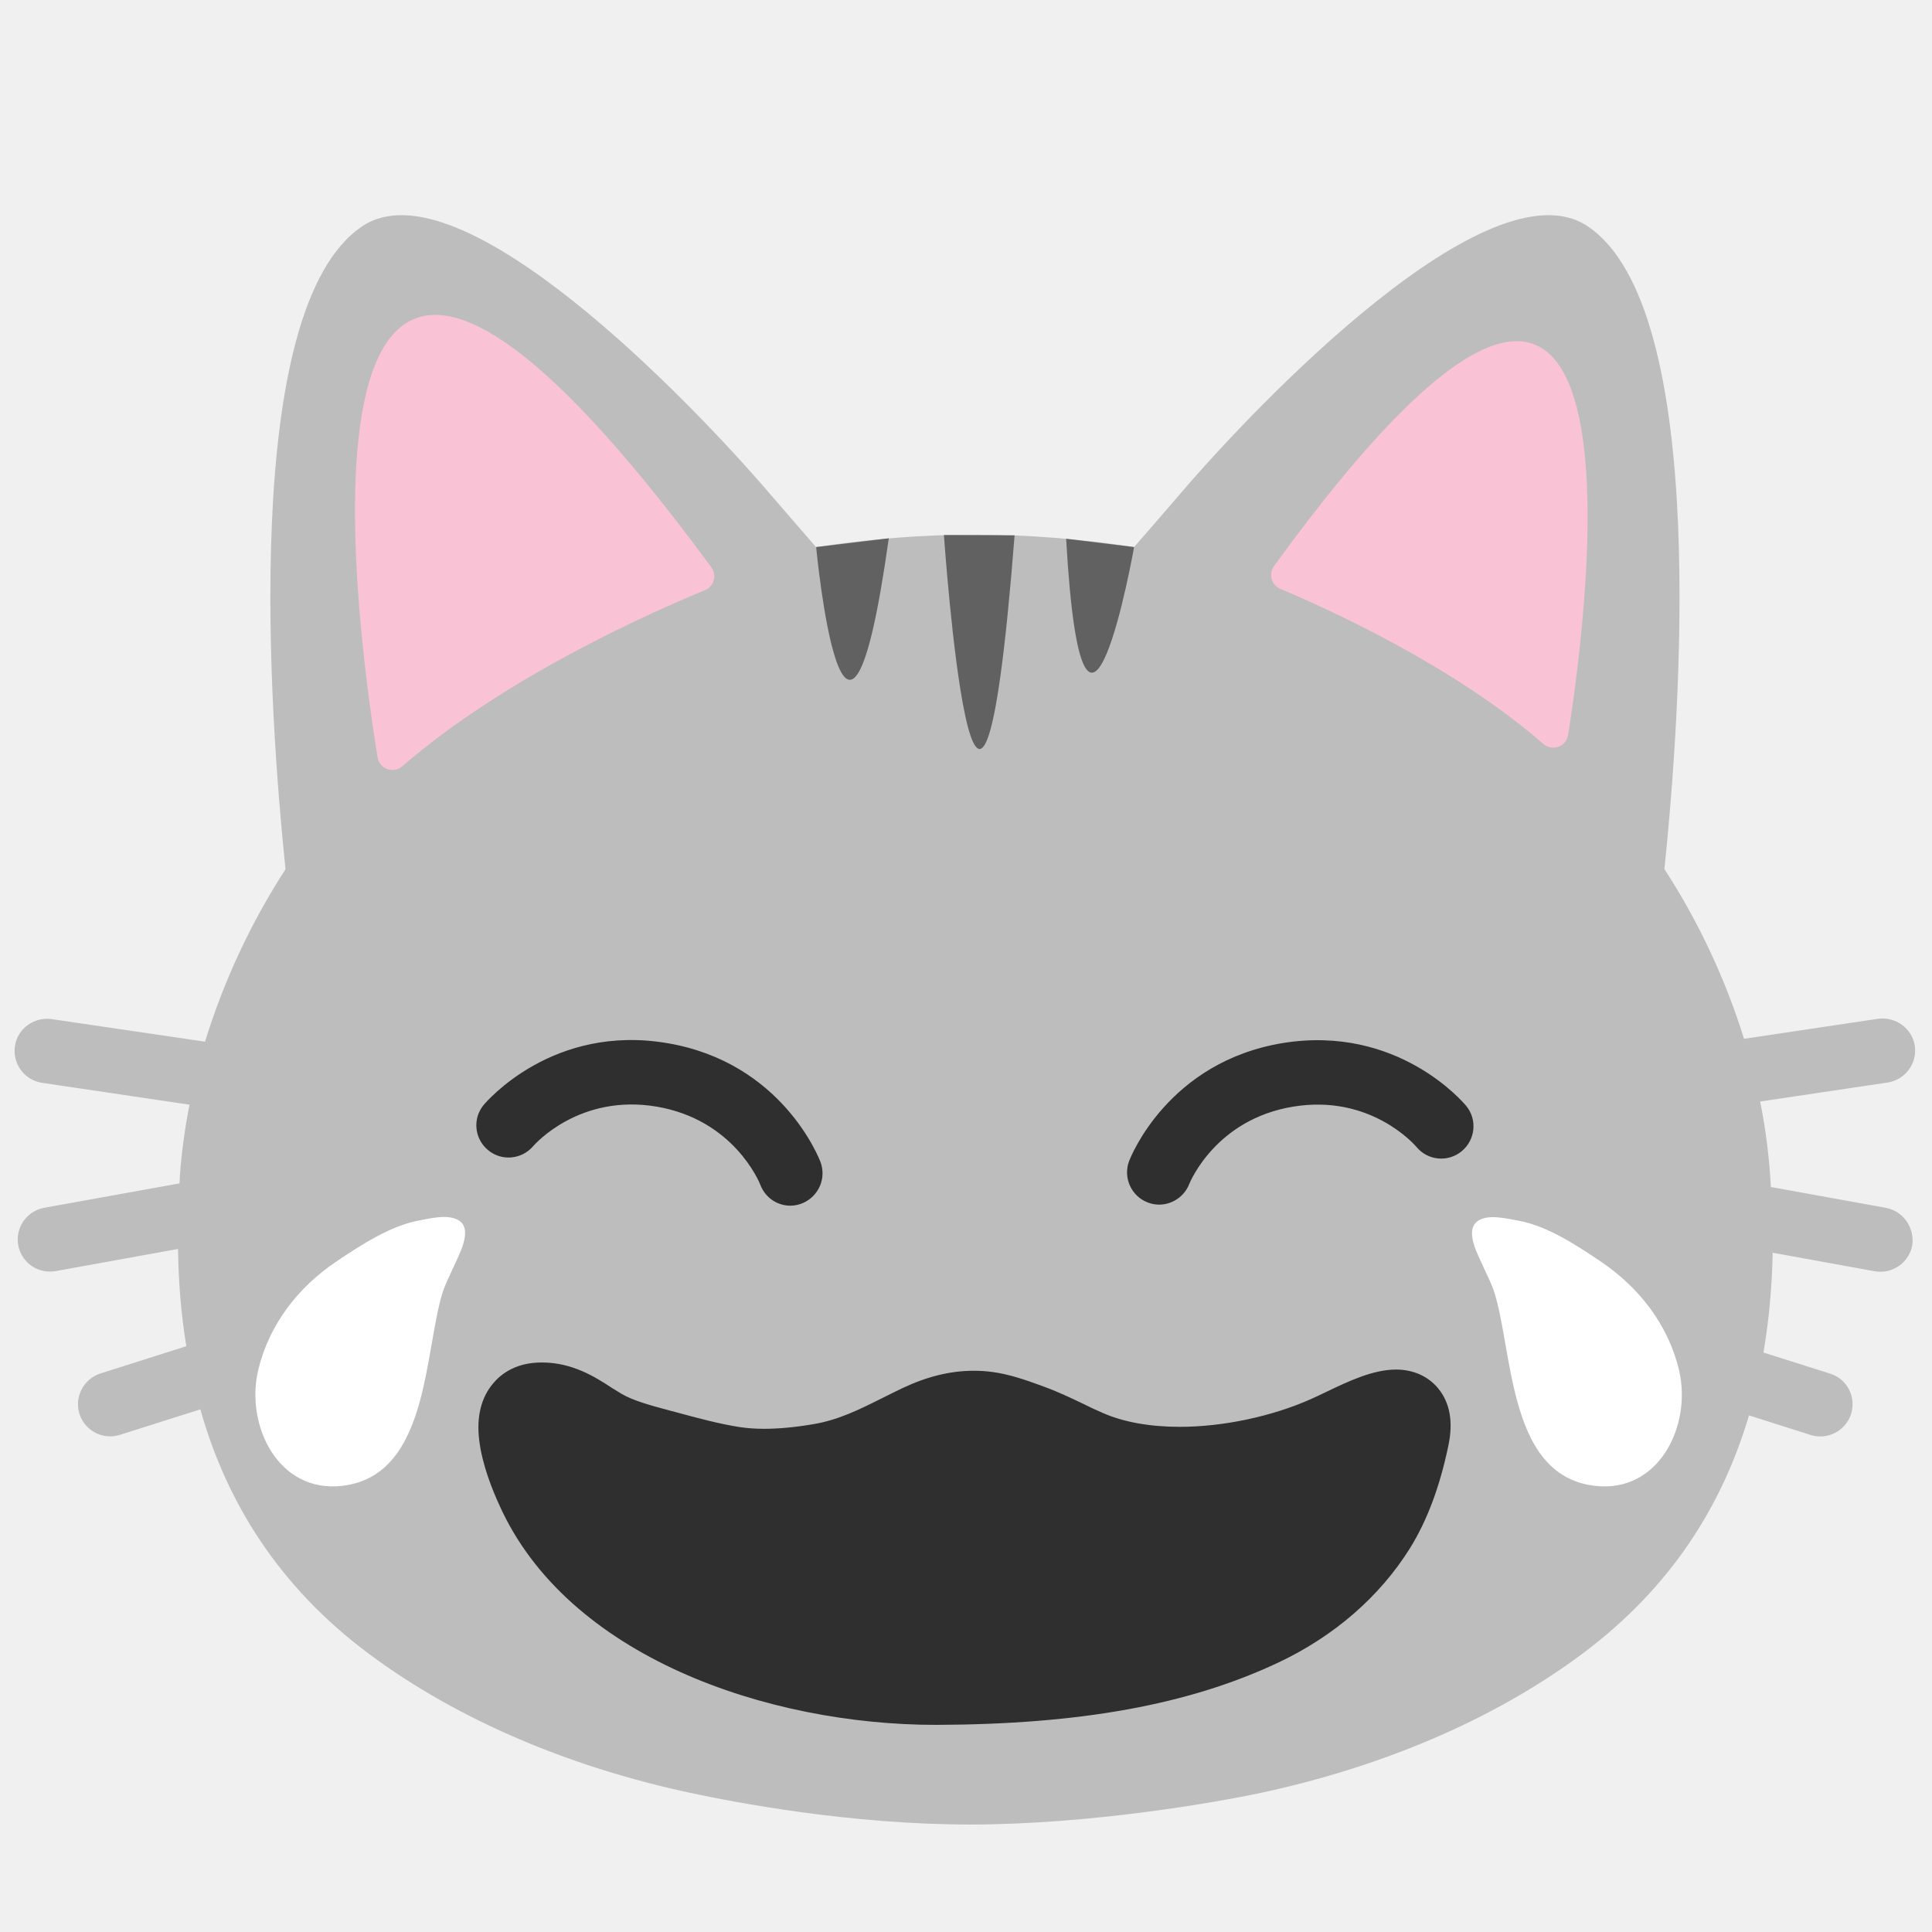
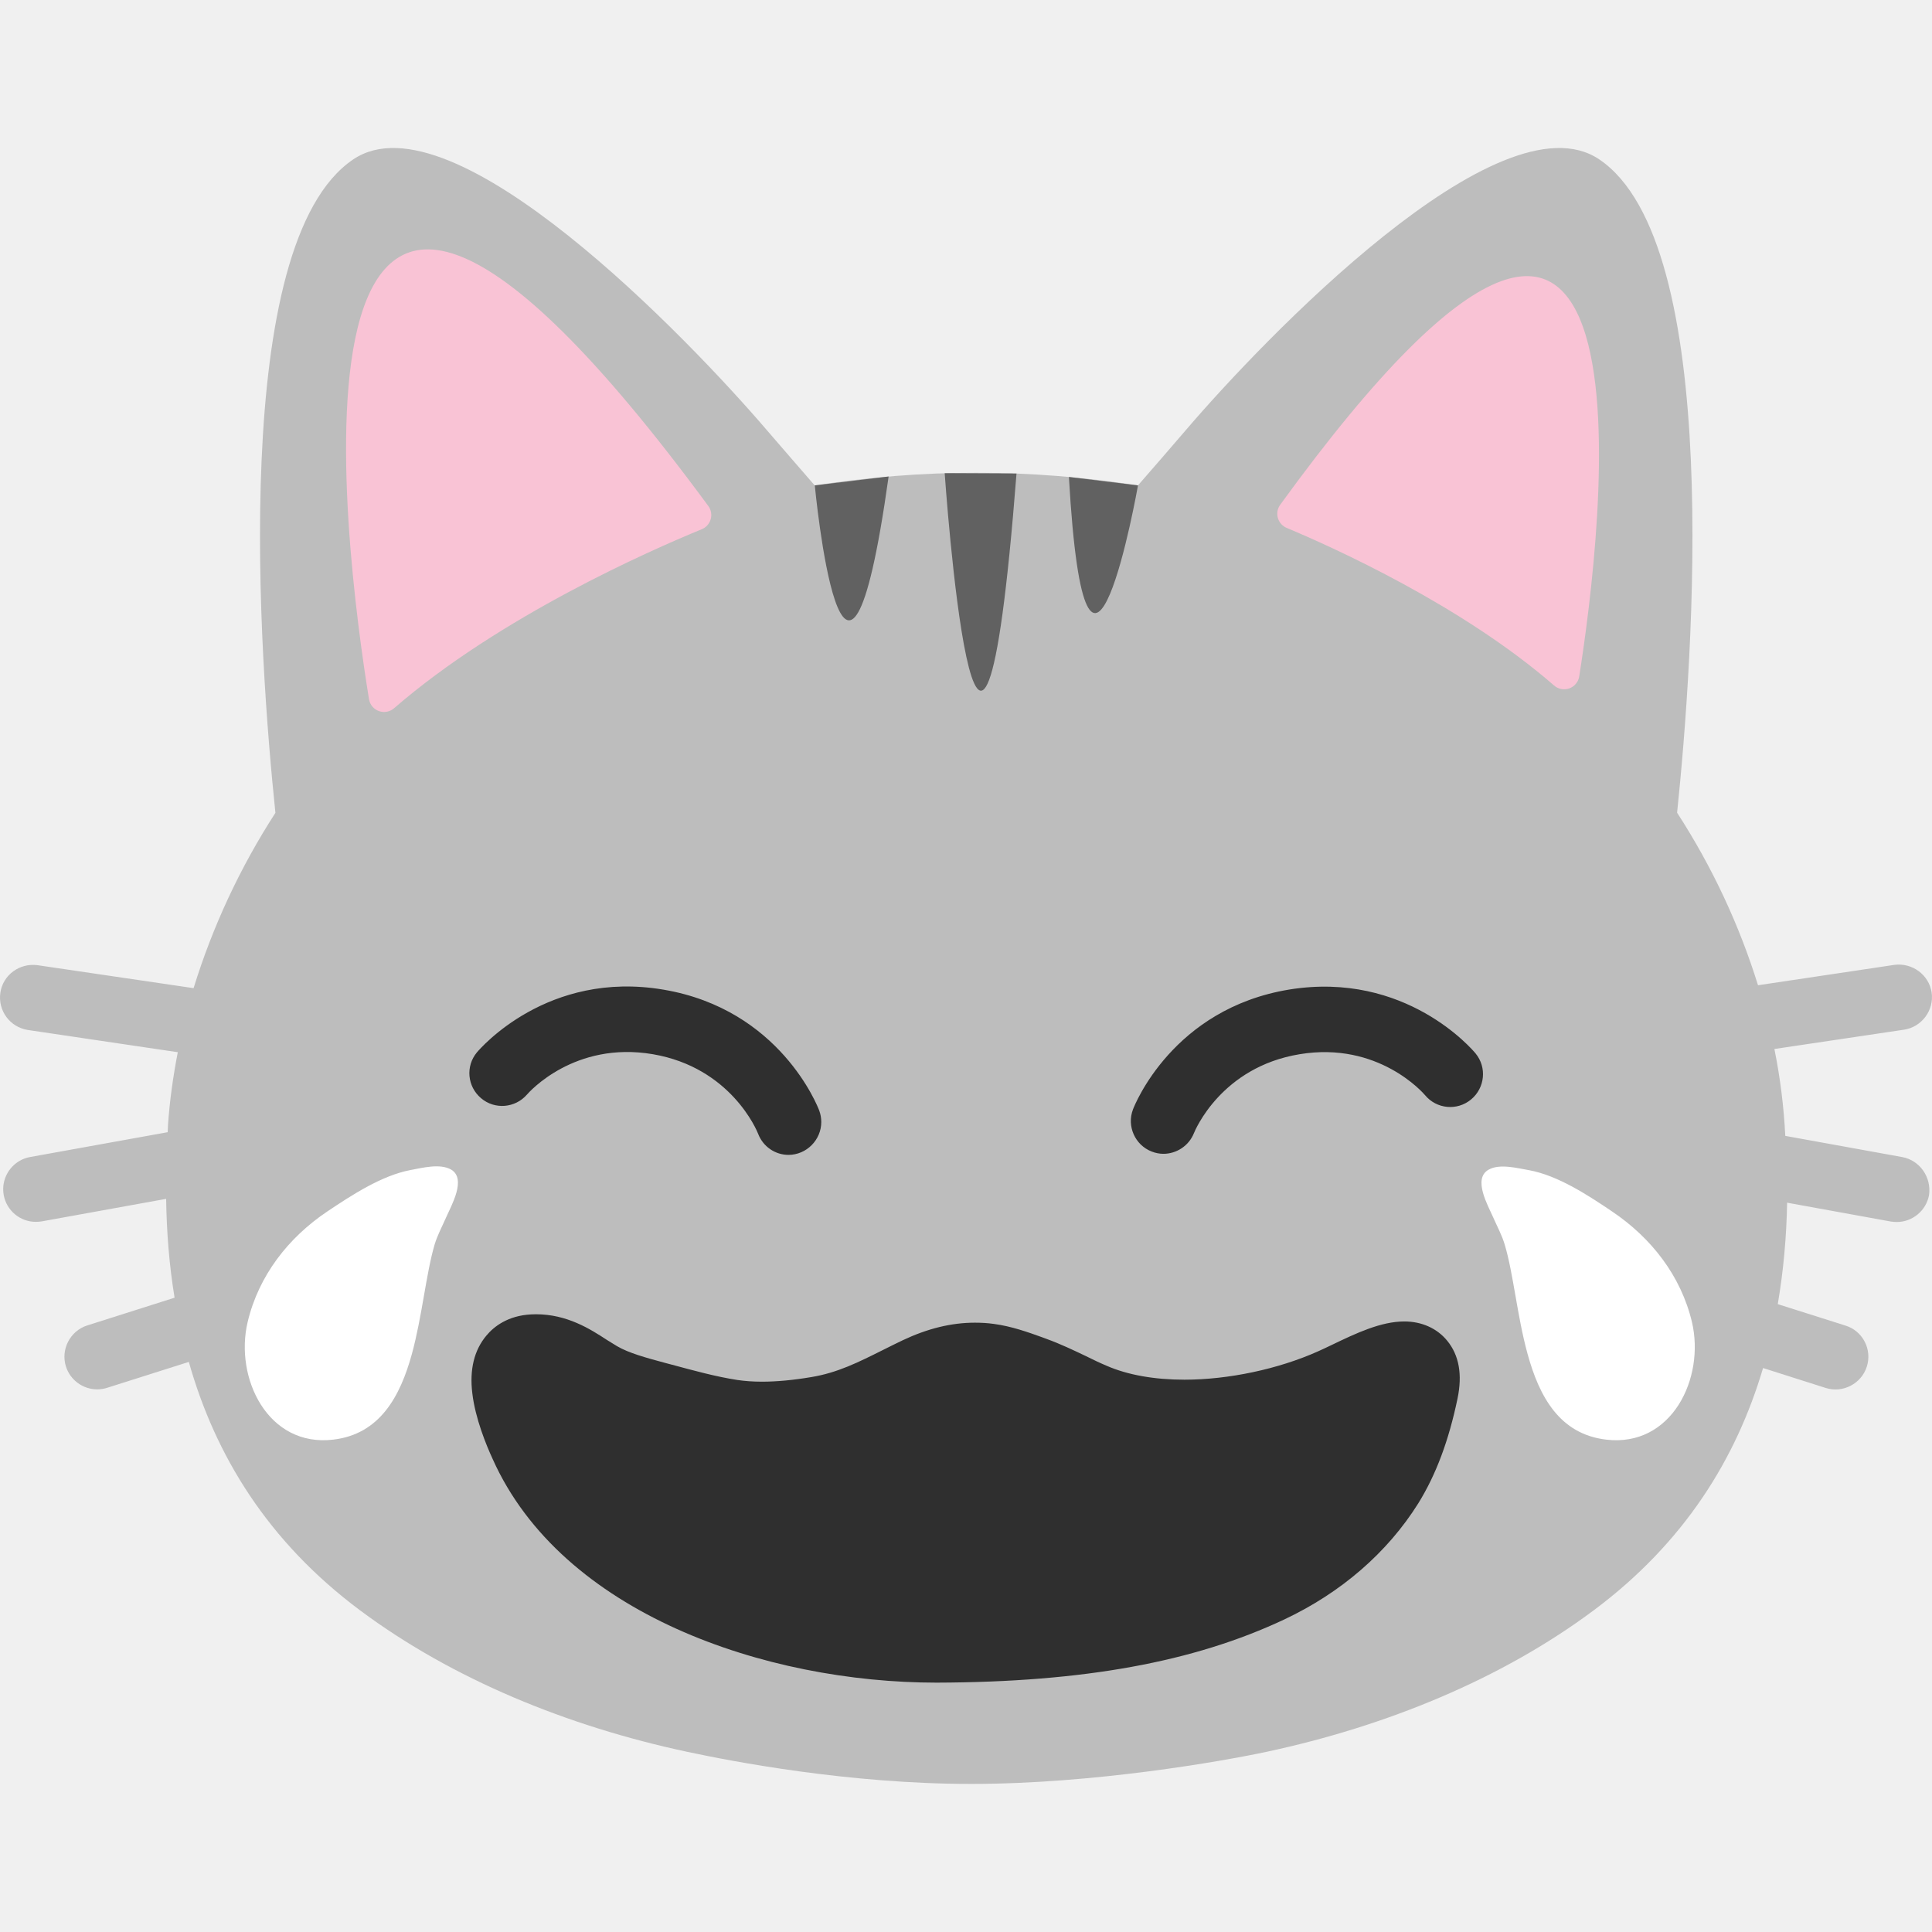
- <svg xmlns="http://www.w3.org/2000/svg" width="100%" height="100%" viewBox="0 0 534 534" version="1.1" xml:space="preserve" style="fill-rule:evenodd;clip-rule:evenodd;stroke-linejoin:round;stroke-miterlimit:2;">
-   <path d="M63.065,362.55c7.043,-26.991 29.616,-44.506 50.377,-39.089c20.76,5.417 31.897,31.729 24.854,58.72c-7.043,26.991 -29.616,44.506 -50.377,39.088c-20.76,-5.417 -31.897,-31.729 -24.854,-58.719Z" style="fill:#fff;" />
-   <path d="M472.167,358.292c12.5,25 7.041,53 -12.209,62.625c-19.166,9.583 -44.875,-2.875 -57.375,-27.834c-12.5,-24.958 -7.041,-53 12.167,-62.625c19.208,-9.625 44.917,2.834 57.417,27.834Z" style="fill:#fff;fill-rule:nonzero;" />
-   <rect x="127.417" y="257.25" width="284.583" height="77.083" style="fill:#2f2f2f;fill-rule:nonzero;" />
-   <path d="M521.208,333.833l-31.75,-5.75c-0.397,-7.937 -1.386,-15.834 -2.958,-23.625l35.25,-5.25c4.828,-0.732 8.207,-5.293 7.5,-10.125c-0.75,-4.875 -5.333,-8.125 -10.125,-7.5l-37.083,5.542c-5.042,-16.25 -12.417,-32.125 -22,-46.917c4.333,-41.75 12.708,-154.875 -21.209,-177.666c-27.083,-18.167 -91.5,49.25 -112.208,73.458c-4.792,5.583 -9.167,10.625 -13.167,15.208c-14.5,-2.208 -29.25,-3.458 -43.958,-3.416c-14.708,-0.042 -29.417,1.208 -43.958,3.416c-4,-4.583 -8.334,-9.625 -13.167,-15.208c-20.75,-24.208 -85.167,-91.625 -112.25,-73.458c-33.958,22.791 -25.542,136 -21.208,177.708c-9.568,14.793 -17.055,30.832 -22.25,47.667l-42.459,-6.25c-4.833,-0.625 -9.375,2.625 -10.083,7.5c-0.708,4.875 2.625,9.375 7.5,10.125l40.75,6.041c-1.292,6.625 -2.208,13.209 -2.667,19.834c-0.041,0.625 -0.041,1.291 -0.083,1.916l-37.417,6.75c-4.214,0.763 -7.309,4.467 -7.309,8.75c0,0.531 0.048,1.061 0.143,1.584c0.752,4.217 4.466,7.312 8.75,7.291c0.5,0 1.041,-0.041 1.583,-0.125l33.833,-6.125c0.125,9.042 0.834,18.042 2.292,26.875l-23.75,7.542c-4.647,1.48 -7.258,6.516 -5.792,11.167c1.174,3.69 4.625,6.214 8.497,6.214c0.921,-0 1.835,-0.143 2.712,-0.423l22.208,-7.041c7.167,25.375 21.417,48.791 46.542,67.541c25.208,18.792 56.541,31.542 88.875,38.459c12.25,2.625 44,8.75 77.291,8.75c33.292,-0 68.125,-6.125 80.417,-8.75c32.292,-6.917 63.667,-19.667 88.875,-38.459c24.583,-18.333 38.708,-41.125 46.042,-65.875l17.041,5.417c4.652,1.471 9.69,-1.142 11.167,-5.792c1.5,-4.666 -1.083,-9.708 -5.792,-11.166l-18.416,-5.834c1.541,-9.041 2.375,-18.291 2.541,-27.583l28.209,5.125c0.541,0.083 1.083,0.125 1.625,0.125c4.208,0 7.958,-3.042 8.75,-7.292c0.708,-4.875 -2.5,-9.5 -7.334,-10.375Zm-395.875,16.417c-1.041,2.375 -2.375,4.875 -3.125,7.375c-2.333,7.917 -3.375,19.458 -6.166,29.708c-3.209,11.709 -8.792,21.834 -21.334,23.334c-17.833,2.166 -26.958,-16.75 -23.333,-32c3,-12.584 11.042,-22.917 21.667,-30.042c6.541,-4.375 14.708,-9.75 22.583,-11.25c3.208,-0.583 8,-1.875 11.083,-0.125c4.25,2.542 0,9.833 -1.375,13Zm9.5,-32.417c-3.75,-3.166 -4.25,-8.708 -1.125,-12.458c0.792,-0.917 19.125,-22.458 50.792,-17.042c31.625,5.375 41.875,31.75 42.292,32.875c0.365,0.992 0.552,2.04 0.552,3.096c0,4.885 -4.001,8.913 -8.886,8.946c-3.583,0 -6.916,-2.167 -8.291,-5.75c-0.334,-0.875 -7.417,-18 -28.625,-21.625c-21.334,-3.625 -33.667,10.333 -34.209,10.958c-3.208,3.709 -8.791,4.167 -12.5,1Zm256.667,-0.833c-0.458,-0.542 -12.708,-14.667 -34.083,-11.125c-21.334,3.5 -28.459,20.75 -28.75,21.458c-1.375,3.459 -4.75,5.625 -8.292,5.625c-1.042,0 -2.167,-0.208 -3.208,-0.625c-4.513,-1.752 -6.801,-6.89 -5.084,-11.416c0.417,-1.125 10.792,-27.417 42.5,-32.625c31.709,-5.125 49.917,16.458 50.667,17.375c3.125,3.791 2.542,9.375 -1.208,12.5c-3.792,3.166 -9.417,2.625 -12.542,-1.167Zm49.208,93.667c-12.583,-1.5 -18.125,-11.625 -21.333,-23.334c-2.833,-10.291 -3.833,-21.791 -6.208,-29.708c-0.75,-2.542 -2.084,-5 -3.125,-7.375c-1.375,-3.167 -5.625,-10.458 -1.292,-12.958c3.042,-1.75 7.875,-0.417 11.083,0.125c7.875,1.458 16.042,6.833 22.584,11.25c10.625,7.166 18.666,17.458 21.666,30.041c3.584,15.25 -5.5,34.125 -23.375,31.959Z" style="fill:#bdbdbd;fill-rule:nonzero;" />
-   <path d="M149.75,376.583c-0.167,0 -1.125,0.042 -1.333,0.042c-6.292,0.333 -10.084,3.292 -12.125,5.75c-3.334,3.958 -4.625,9.25 -3.834,15.708c0.792,6.792 3.792,14.084 5.5,17.792c18.75,42.042 74.167,60.875 120.75,60.875c39.917,-0.125 69.917,-5.583 94.584,-17.208c15.375,-7.25 27.958,-18.125 36.375,-31.542c4.833,-7.792 8.291,-17.083 10.666,-28.458c1.375,-6.584 0.417,-11.834 -2.791,-15.75c-2.75,-3.375 -6.917,-5.25 -11.667,-5.25c-6.375,-0 -13.125,3.208 -19.625,6.333c-1.375,0.667 -2.625,1.25 -3.833,1.792c-10.792,4.833 -24.375,7.708 -36.334,7.708c-8.166,0 -15.458,-1.292 -21.166,-3.792c-1.875,-0.791 -3.709,-1.666 -5.542,-2.583c-3.417,-1.625 -6.958,-3.333 -10.875,-4.75l-1.125,-0.417c-3.708,-1.333 -8.333,-3 -13.125,-3.625c-1.792,-0.25 -3.458,-0.333 -5.167,-0.333c-6.375,0 -12.833,1.583 -19.625,4.792c-1.833,0.875 -3.583,1.75 -5.333,2.625c-6.667,3.333 -12.375,6.208 -19.5,7.375c-4.917,0.833 -9.458,1.25 -13.417,1.25c-2.416,-0 -4.666,-0.167 -6.666,-0.459c-5.917,-0.916 -11.792,-2.541 -18,-4.208l-1.417,-0.375c-5.292,-1.417 -10.167,-2.75 -13.333,-4.625c-0.959,-0.583 -1.834,-1.125 -2.709,-1.667c-4.583,-3 -10.875,-7 -19.333,-7Z" style="fill:#2f2f2f;fill-rule:nonzero;" />
-   <path d="M111.238,211.752c-1.125,1.014 -2.713,1.335 -4.144,0.837c-1.431,-0.497 -2.477,-1.733 -2.732,-3.226c-6.473,-39.864 -30.511,-219.357 92.258,-52.555c0.765,1.04 1.004,2.377 0.647,3.618c-0.356,1.241 -1.268,2.246 -2.469,2.722c-14.066,5.77 -54.823,23.709 -83.56,48.604Zm315.301,-6.177c1.126,1.021 2.72,1.345 4.155,0.845c1.435,-0.5 2.483,-1.744 2.731,-3.244c5.9,-37.342 25.939,-194.454 -81.303,-46.697c-0.752,1.037 -0.985,2.363 -0.632,3.595c0.354,1.231 1.254,2.232 2.442,2.713c12.746,5.337 47.61,21.058 72.607,42.788Z" style="fill:#f9c3d5;" />
-   <path d="M225.583,151.208c0,0 7.946,84.154 20.071,-2.421m67.804,2.421c0,0 -14.091,79.642 -18.783,-2.291m-33.775,-1.029c0,-0 9.167,133 19.529,0.087" style="fill:#616161;" />
+ <svg xmlns="http://www.w3.org/2000/svg" clip-rule="evenodd" fill-rule="evenodd" stroke-linejoin="round" stroke-miterlimit="2" version="1.1" viewBox="0 0 128 128" xml:space="preserve">
+   <g transform="matrix(.24366 0 0 .24366 -.98202 -4.6847)">
+     <path d="m63.065 362.55c7.043-26.991 29.616-44.506 50.377-39.089 20.76 5.417 31.897 31.729 24.854 58.72s-29.616 44.506-50.377 39.088c-20.76-5.417-31.897-31.729-24.854-58.719z" fill="#fff" />
+     <g fill-rule="nonzero">
+       <path d="m472.17 358.29c12.5 25 7.041 53-12.209 62.625-19.166 9.583-44.875-2.875-57.375-27.834-12.5-24.958-7.041-53 12.167-62.625s44.917 2.834 57.417 27.834z" fill="#fff" />
+       <rect x="127.42" y="257.25" width="284.58" height="77.083" fill="#2f2f2f" />
+       <path d="m521.21 333.83-31.75-5.75c-0.397-7.937-1.386-15.834-2.958-23.625l35.25-5.25c4.828-0.732 8.207-5.293 7.5-10.125-0.75-4.875-5.333-8.125-10.125-7.5l-37.083 5.542c-5.042-16.25-12.417-32.125-22-46.917 4.333-41.75 12.708-154.88-21.209-177.67-27.083-18.167-91.5 49.25-112.21 73.458-4.792 5.583-9.167 10.625-13.167 15.208-14.5-2.208-29.25-3.458-43.958-3.416-14.708-0.042-29.417 1.208-43.958 3.416-4-4.583-8.334-9.625-13.167-15.208-20.75-24.208-85.167-91.625-112.25-73.458-33.958 22.791-25.542 136-21.208 177.71-9.568 14.793-17.055 30.832-22.25 47.667l-42.459-6.25c-4.833-0.625-9.375 2.625-10.083 7.5s2.625 9.375 7.5 10.125l40.75 6.041c-1.292 6.625-2.208 13.209-2.667 19.834-0.041 0.625-0.041 1.291-0.083 1.916l-37.417 6.75c-4.214 0.763-7.309 4.467-7.309 8.75 0 0.531 0.048 1.061 0.143 1.584 0.752 4.217 4.466 7.312 8.75 7.291 0.5 0 1.041-0.041 1.583-0.125l33.833-6.125c0.125 9.042 0.834 18.042 2.292 26.875l-23.75 7.542c-4.647 1.48-7.258 6.516-5.792 11.167 1.174 3.69 4.625 6.214 8.497 6.214 0.921 0 1.835-0.143 2.712-0.423l22.208-7.041c7.167 25.375 21.417 48.791 46.542 67.541 25.208 18.792 56.541 31.542 88.875 38.459 12.25 2.625 44 8.75 77.291 8.75 33.292 0 68.125-6.125 80.417-8.75 32.292-6.917 63.667-19.667 88.875-38.459 24.583-18.333 38.708-41.125 46.042-65.875l17.041 5.417c4.652 1.471 9.69-1.142 11.167-5.792 1.5-4.666-1.083-9.708-5.792-11.166l-18.416-5.834c1.541-9.041 2.375-18.291 2.541-27.583l28.209 5.125c0.541 0.083 1.083 0.125 1.625 0.125 4.208 0 7.958-3.042 8.75-7.292 0.708-4.875-2.5-9.5-7.334-10.375zm-395.88 16.417c-1.041 2.375-2.375 4.875-3.125 7.375-2.333 7.917-3.375 19.458-6.166 29.708-3.209 11.709-8.792 21.834-21.334 23.334-17.833 2.166-26.958-16.75-23.333-32 3-12.584 11.042-22.917 21.667-30.042 6.541-4.375 14.708-9.75 22.583-11.25 3.208-0.583 8-1.875 11.083-0.125 4.25 2.542 0 9.833-1.375 13zm9.5-32.417c-3.75-3.166-4.25-8.708-1.125-12.458 0.792-0.917 19.125-22.458 50.792-17.042 31.625 5.375 41.875 31.75 42.292 32.875 0.365 0.992 0.552 2.04 0.552 3.096 0 4.885-4.001 8.913-8.886 8.946-3.583 0-6.916-2.167-8.291-5.75-0.334-0.875-7.417-18-28.625-21.625-21.334-3.625-33.667 10.333-34.209 10.958-3.208 3.709-8.791 4.167-12.5 1zm256.67-0.833c-0.458-0.542-12.708-14.667-34.083-11.125-21.334 3.5-28.459 20.75-28.75 21.458-1.375 3.459-4.75 5.625-8.292 5.625-1.042 0-2.167-0.208-3.208-0.625-4.513-1.752-6.801-6.89-5.084-11.416 0.417-1.125 10.792-27.417 42.5-32.625 31.709-5.125 49.917 16.458 50.667 17.375 3.125 3.791 2.542 9.375-1.208 12.5-3.792 3.166-9.417 2.625-12.542-1.167zm49.208 93.667c-12.583-1.5-18.125-11.625-21.333-23.334-2.833-10.291-3.833-21.791-6.208-29.708-0.75-2.542-2.084-5-3.125-7.375-1.375-3.167-5.625-10.458-1.292-12.958 3.042-1.75 7.875-0.417 11.083 0.125 7.875 1.458 16.042 6.833 22.584 11.25 10.625 7.166 18.666 17.458 21.666 30.041 3.584 15.25-5.5 34.125-23.375 31.959z" fill="#bdbdbd" />
+       <path d="m149.75 376.58c-0.167 0-1.125 0.042-1.333 0.042-6.292 0.333-10.084 3.292-12.125 5.75-3.334 3.958-4.625 9.25-3.834 15.708 0.792 6.792 3.792 14.084 5.5 17.792 18.75 42.042 74.167 60.875 120.75 60.875 39.917-0.125 69.917-5.583 94.584-17.208 15.375-7.25 27.958-18.125 36.375-31.542 4.833-7.792 8.291-17.083 10.666-28.458 1.375-6.584 0.417-11.834-2.791-15.75-2.75-3.375-6.917-5.25-11.667-5.25-6.375 0-13.125 3.208-19.625 6.333-1.375 0.667-2.625 1.25-3.833 1.792-10.792 4.833-24.375 7.708-36.334 7.708-8.166 0-15.458-1.292-21.166-3.792-1.875-0.791-3.709-1.666-5.542-2.583-3.417-1.625-6.958-3.333-10.875-4.75l-1.125-0.417c-3.708-1.333-8.333-3-13.125-3.625-1.792-0.25-3.458-0.333-5.167-0.333-6.375 0-12.833 1.583-19.625 4.792-1.833 0.875-3.583 1.75-5.333 2.625-6.667 3.333-12.375 6.208-19.5 7.375-4.917 0.833-9.458 1.25-13.417 1.25-2.416 0-4.666-0.167-6.666-0.459-5.917-0.916-11.792-2.541-18-4.208l-1.417-0.375c-5.292-1.417-10.167-2.75-13.333-4.625-0.959-0.583-1.834-1.125-2.709-1.667-4.583-3-10.875-7-19.333-7z" fill="#2f2f2f" />
+     </g>
+     <path d="m111.24 211.75c-1.125 1.014-2.713 1.335-4.144 0.837-1.431-0.497-2.477-1.733-2.732-3.226-6.473-39.864-30.511-219.36 92.258-52.555 0.765 1.04 1.004 2.377 0.647 3.618-0.356 1.241-1.268 2.246-2.469 2.722-14.066 5.77-54.823 23.709-83.56 48.604zm315.3-6.177c1.126 1.021 2.72 1.345 4.155 0.845s2.483-1.744 2.731-3.244c5.9-37.342 25.939-194.45-81.303-46.697-0.752 1.037-0.985 2.363-0.632 3.595 0.354 1.231 1.254 2.232 2.442 2.713 12.746 5.337 47.61 21.058 72.607 42.788z" fill="#f9c3d5" />
+     <path d="m225.58 151.21s7.946 84.154 20.071-2.421m67.804 2.421s-14.091 79.642-18.783-2.291m-33.775-1.029s9.167 133 19.529 0.087" fill="#616161" />
+   </g>
</svg>
